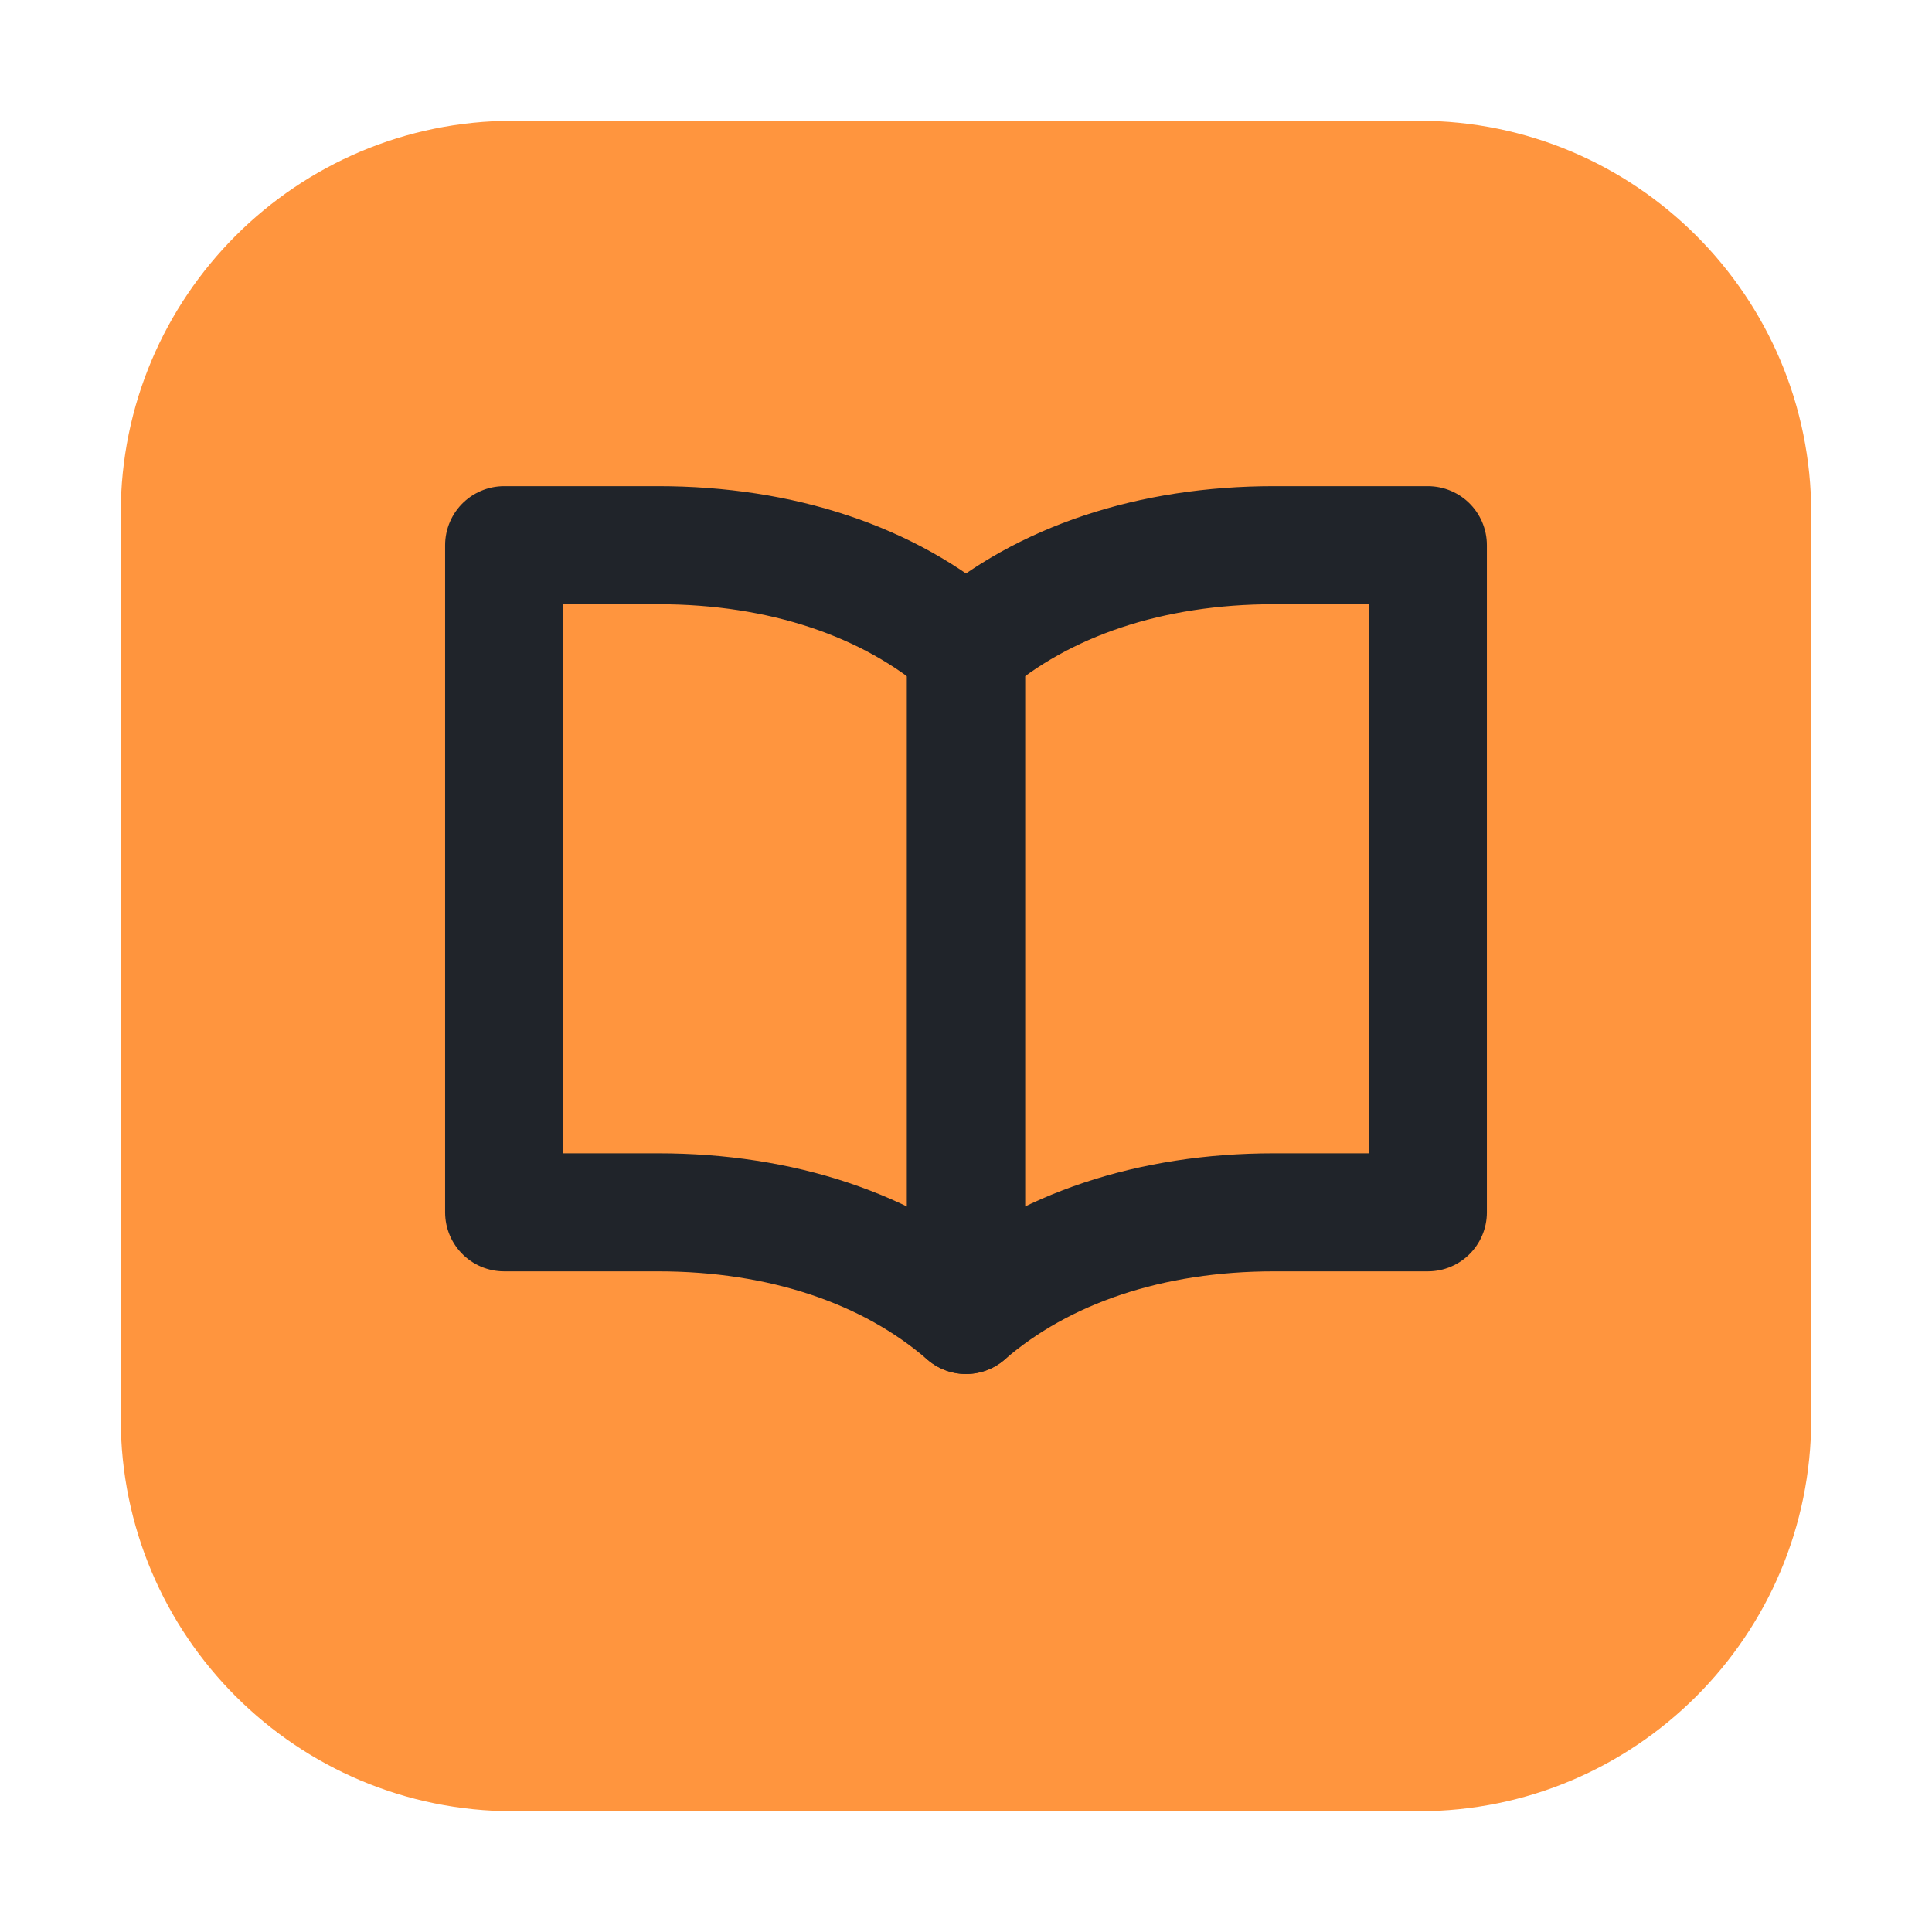
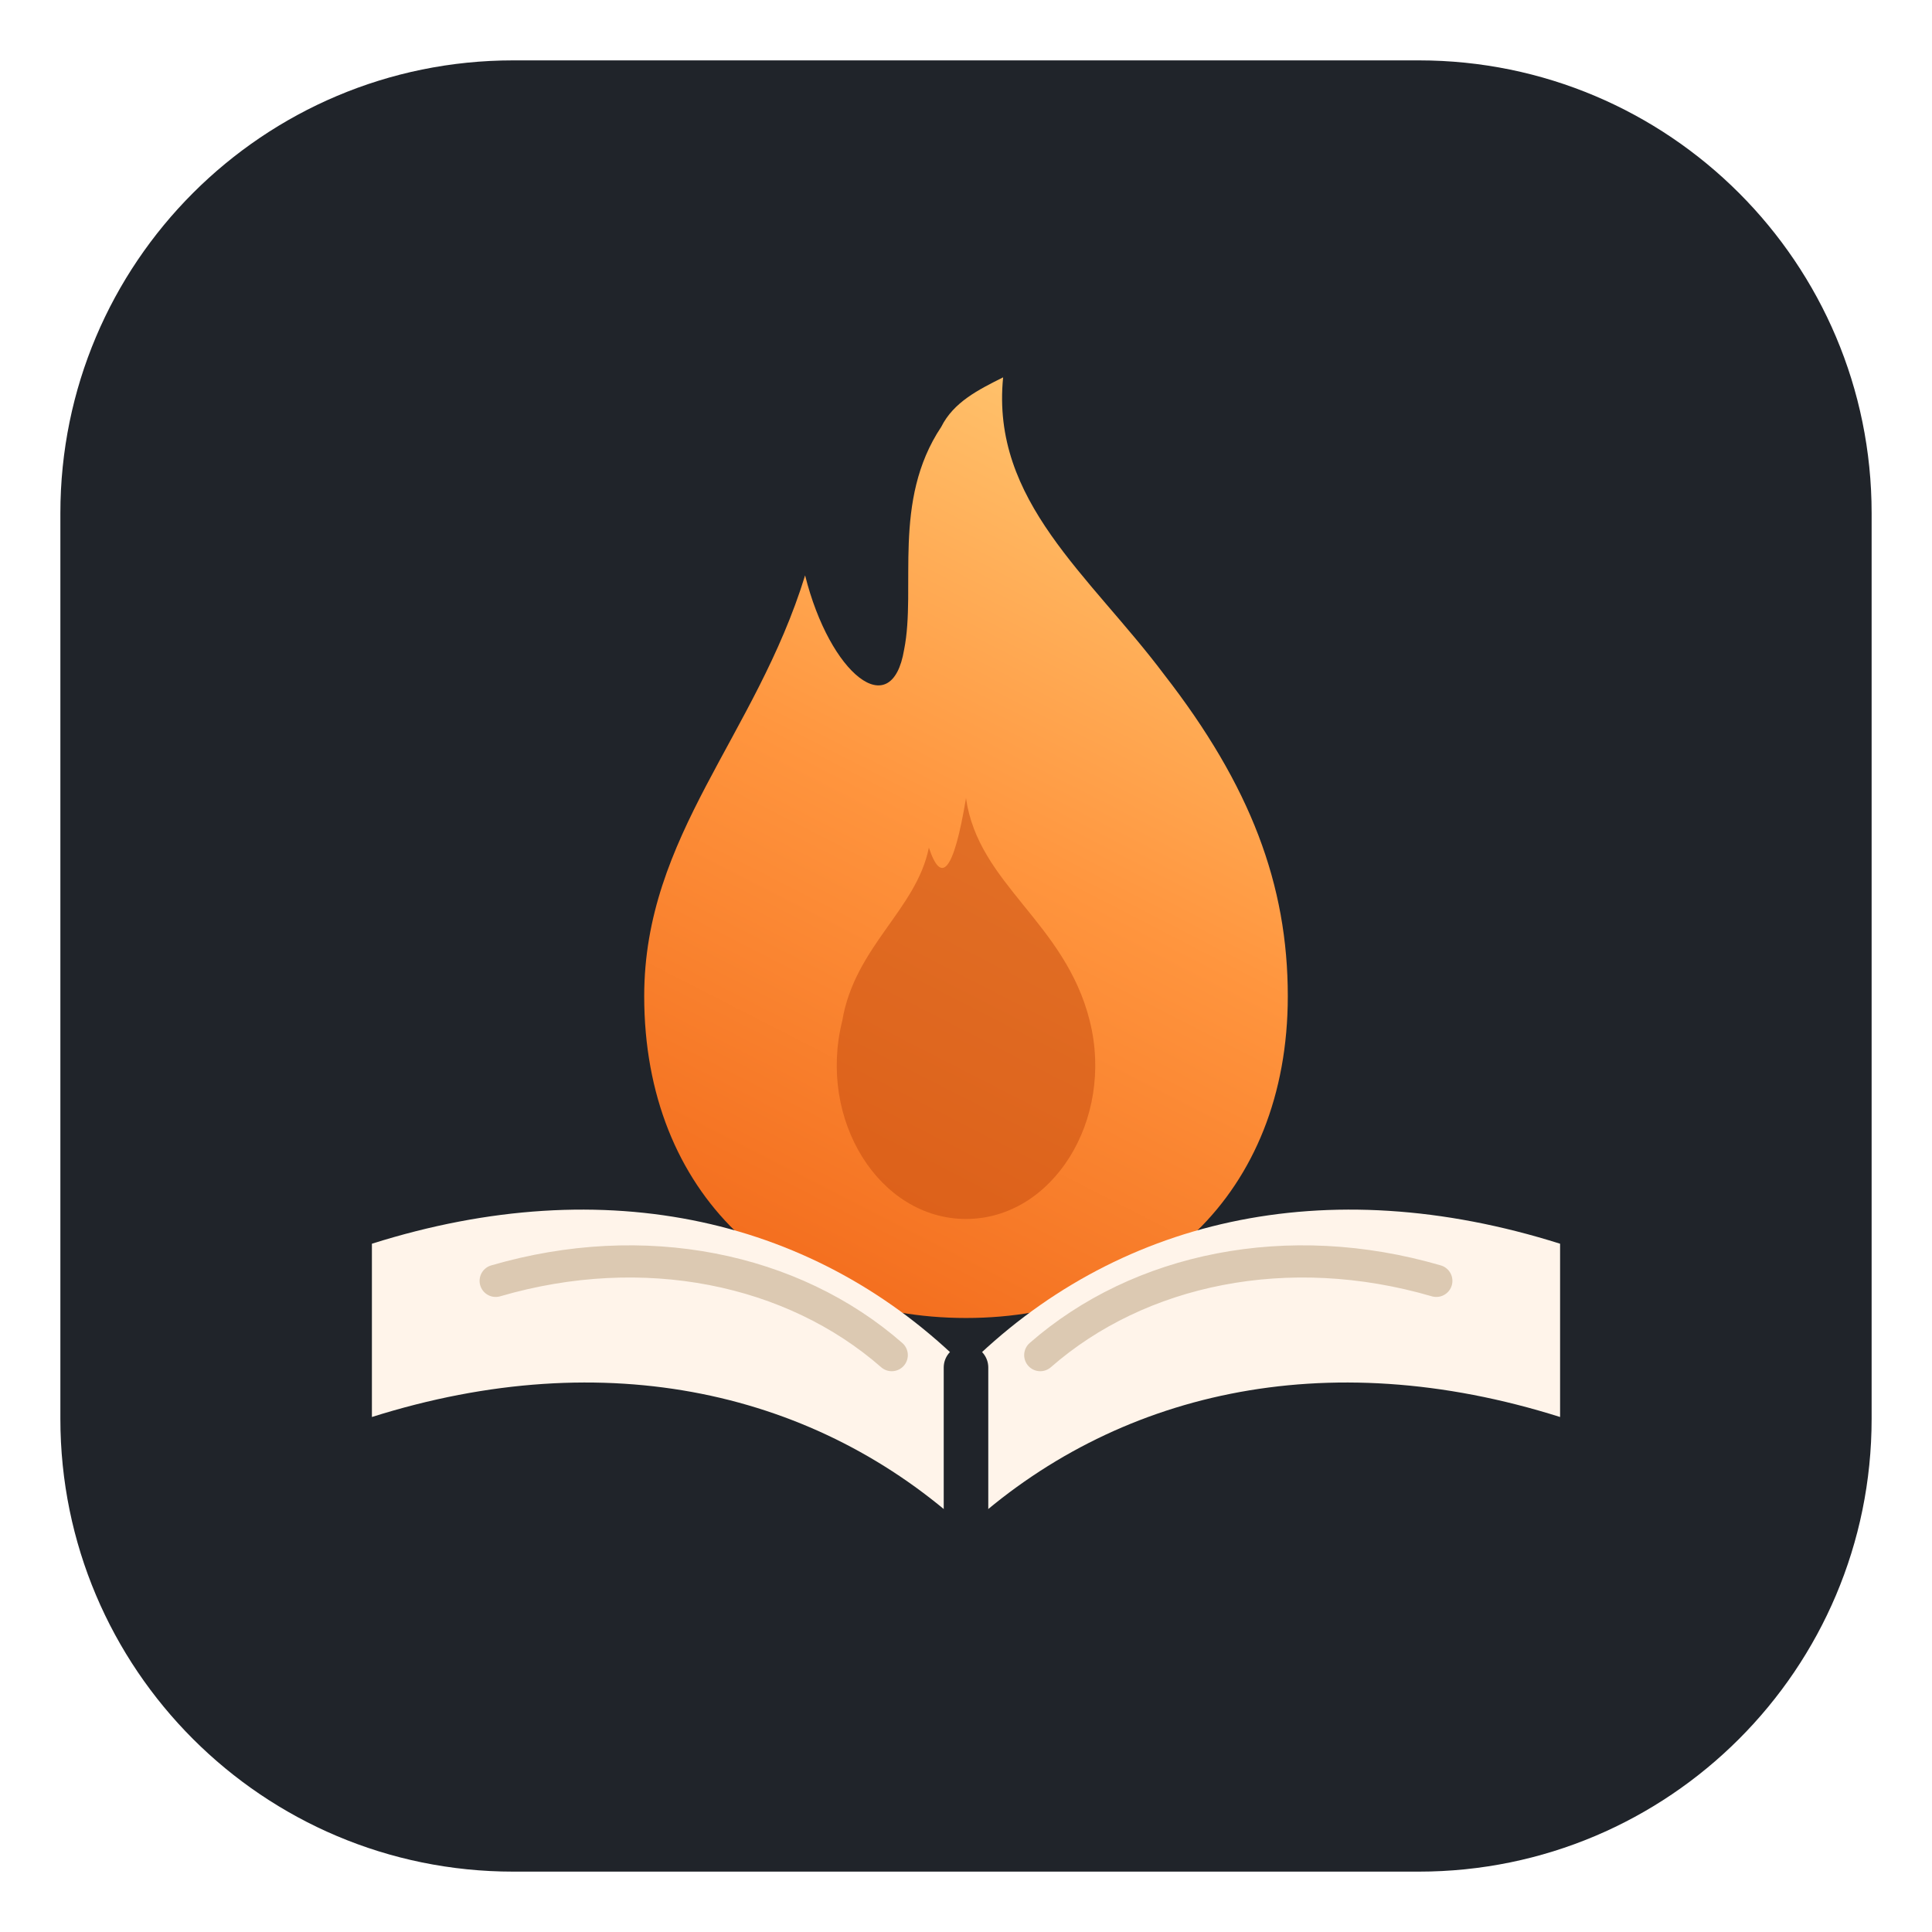
<svg xmlns="http://www.w3.org/2000/svg" width="128" height="128" viewBox="0 0 128 128" fill="none" role="img" aria-label="Preach Flow logo">
-   <rect x="8" y="8" width="112" height="112" rx="26" fill="#FF953E" />
-   <g transform="translate(64 64) scale(3.4) translate(-12 -13.2)" fill="none" stroke="#20242A" stroke-width="2.3" stroke-linecap="round" stroke-linejoin="round">
-     <path d="M12 7c-1.5-1.3-3.6-2-6-2H3v13h3c2.4 0 4.5.7 6 2" />
-     <path d="M12 7c1.5-1.3 3.6-2 6-2h3v13h-3c-2.4 0-4.5.7-6 2z" />
-     <path d="M12 7v12" />
+   <defs>
+     <linearGradient id="pfFlame" x1="0.2" y1="1" x2="0.55" y2="0">
+       <stop offset="0" stop-color="#f26a1b" />
+       <stop offset="0.55" stop-color="#ff953e" />
+       <stop offset="1" stop-color="#ffc06a" />
+     </linearGradient>
+   </defs>
+   <rect x="4" y="4" width="120" height="120" rx="30" fill="#20242A" />
+   <g transform="translate(64 66) scale(0.82) translate(-64 -58)">
+     <path d="M67 8C66 18 74 24 80 32C87 41 90 49 90 58C90 74 79 84 64 84C49 84 38 74 38 58C38 45 47 37 51 24C53 32 58 36 59 30C60 25 58 18 62 12C63 10 65 9 67 8Z" fill="url(#pfFlame)" />
+     <path d="M64 42C65 49 72 52 74 60C76 68 71 76 64 76C57 76 52 68 54 60C55 54 60 51 61 46C62 49 63 48 64 42Z" fill="#c94f10" opacity="0.55" />
+     <path d="M16 78C35 72 52 76 64 88C76 76 93 72 112 78L112 92C93 86 76 90 64 101C52 90 35 86 16 92Z" fill="#FFF4EA" />
+     <path d="M64 88L64 101" stroke="#20242A" stroke-width="3.6" stroke-linecap="round" />
+     <path d="M26 81C38 77.5 50 80 58 87" stroke="#dcc9b2" stroke-width="2.6" stroke-linecap="round" />
+     <path d="M102 81C90 77.5 78 80 70 87" stroke="#dcc9b2" stroke-width="2.6" stroke-linecap="round" />
  </g>
</svg>
